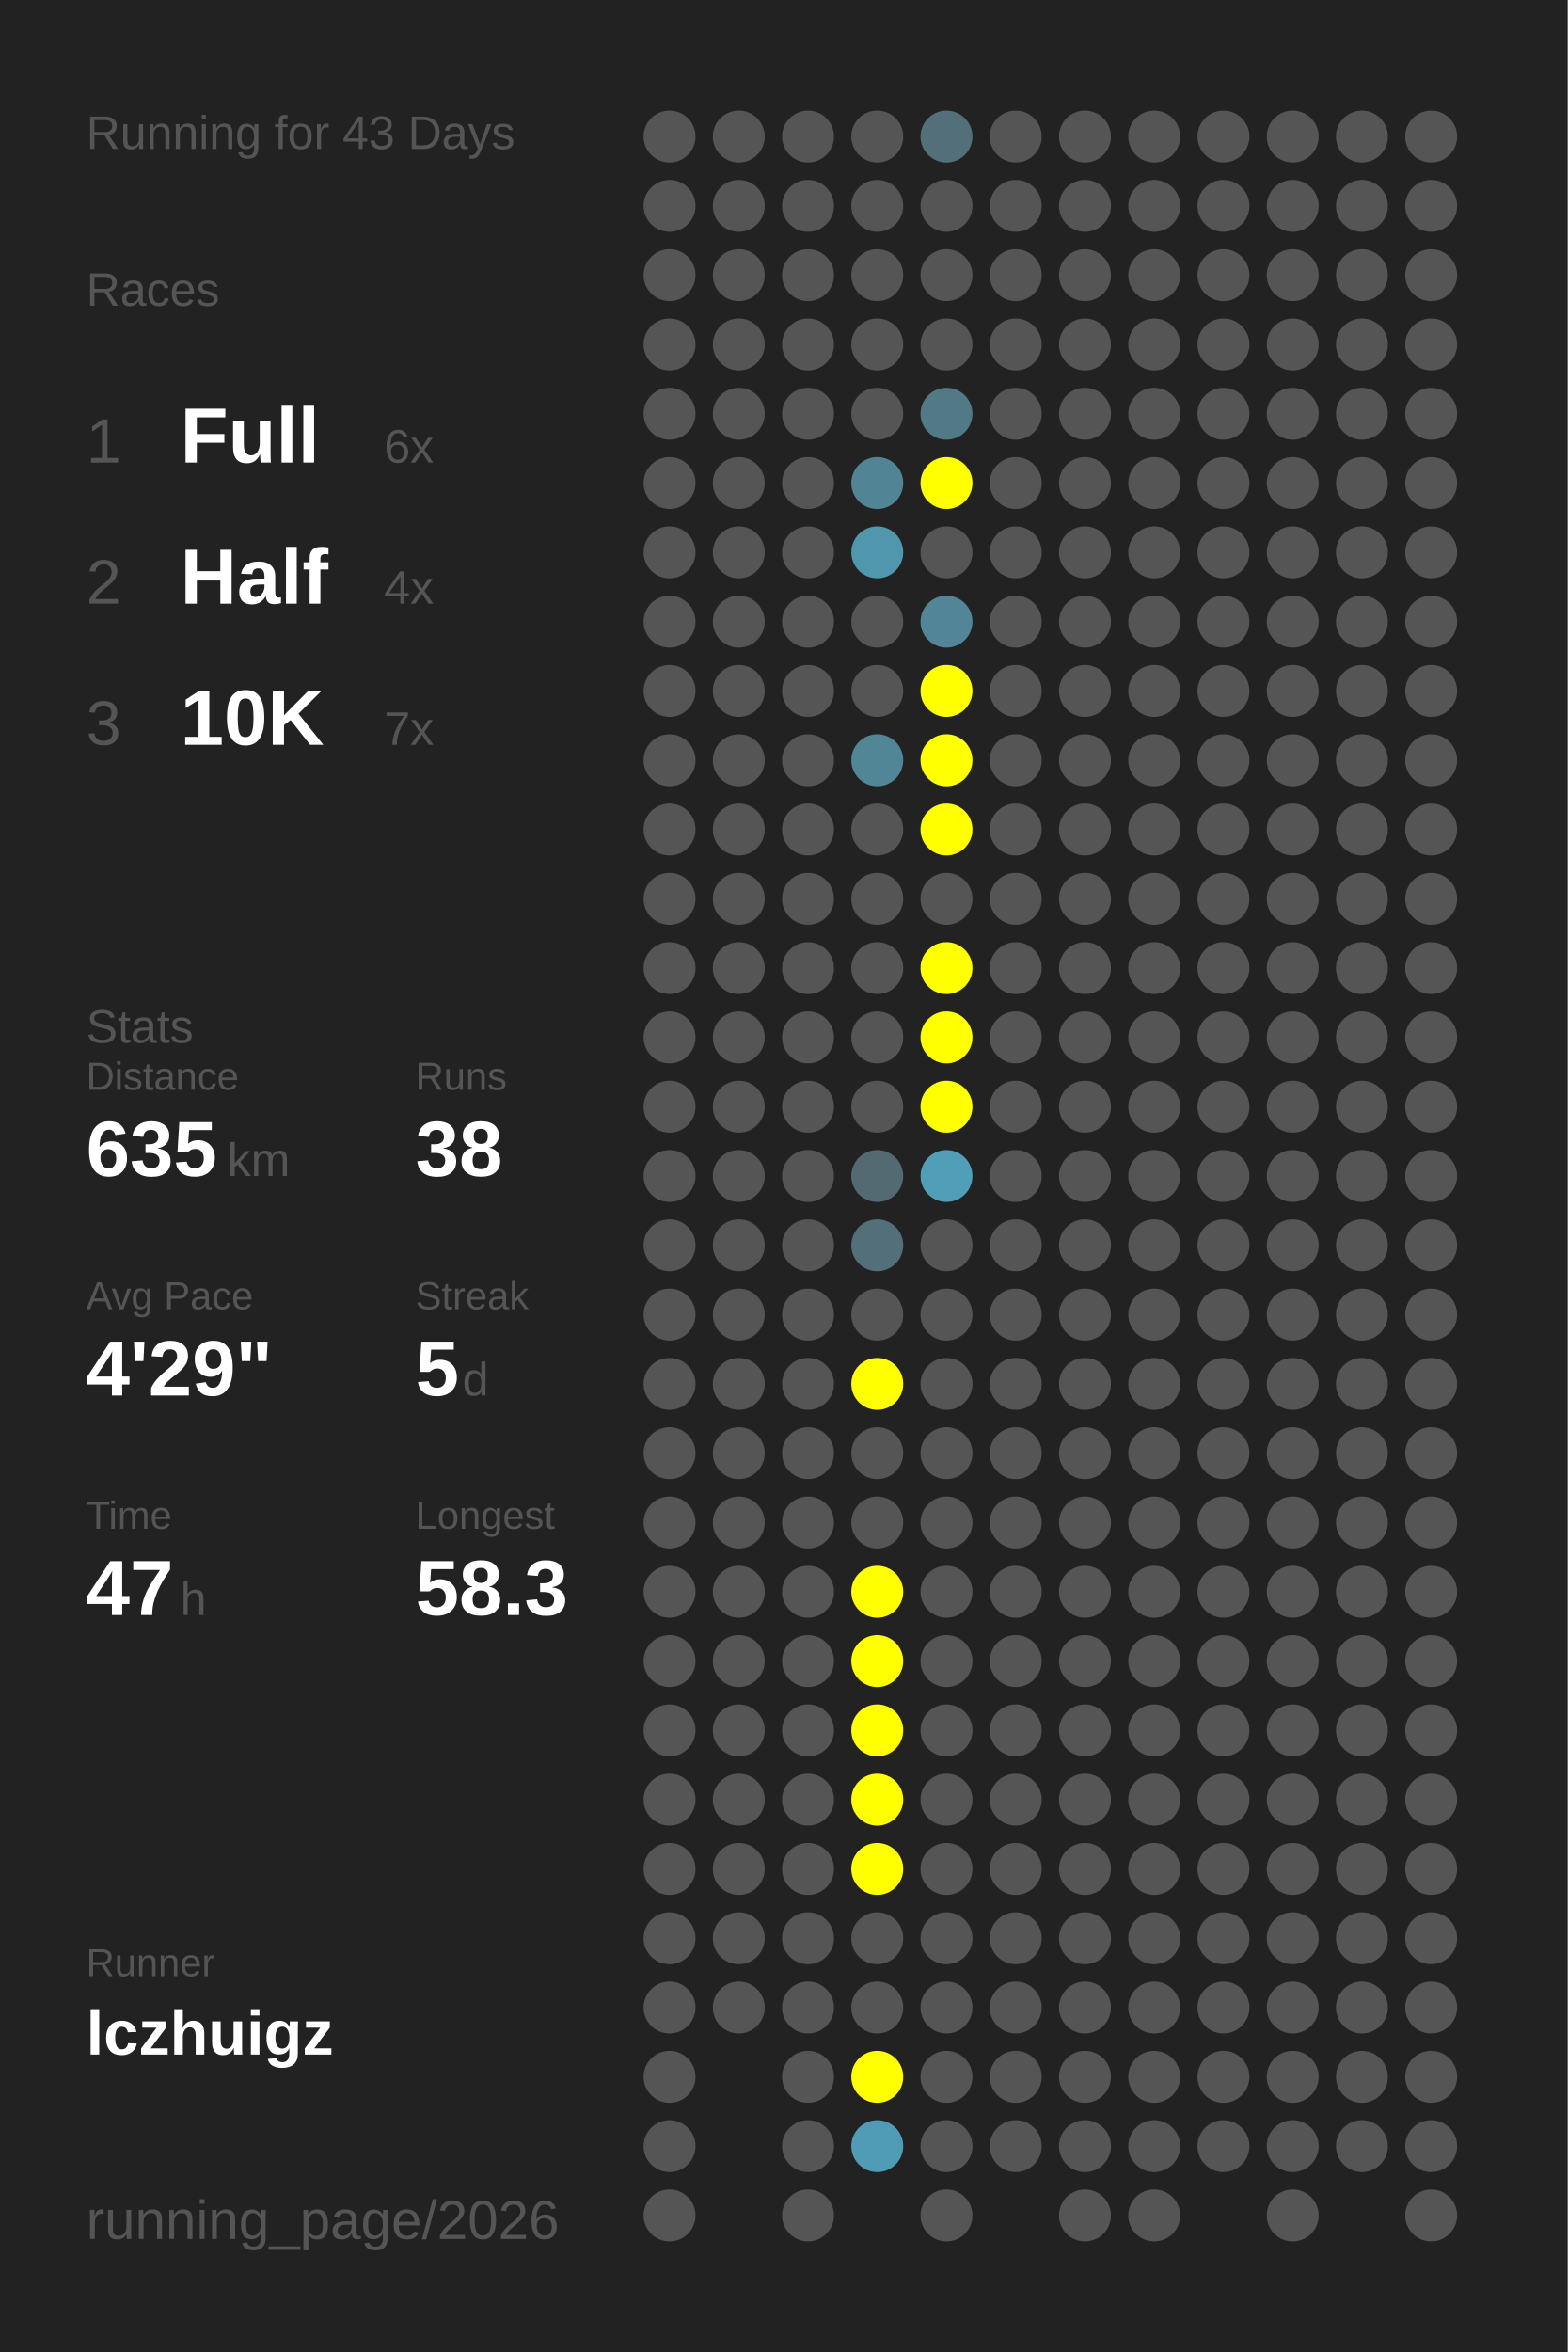
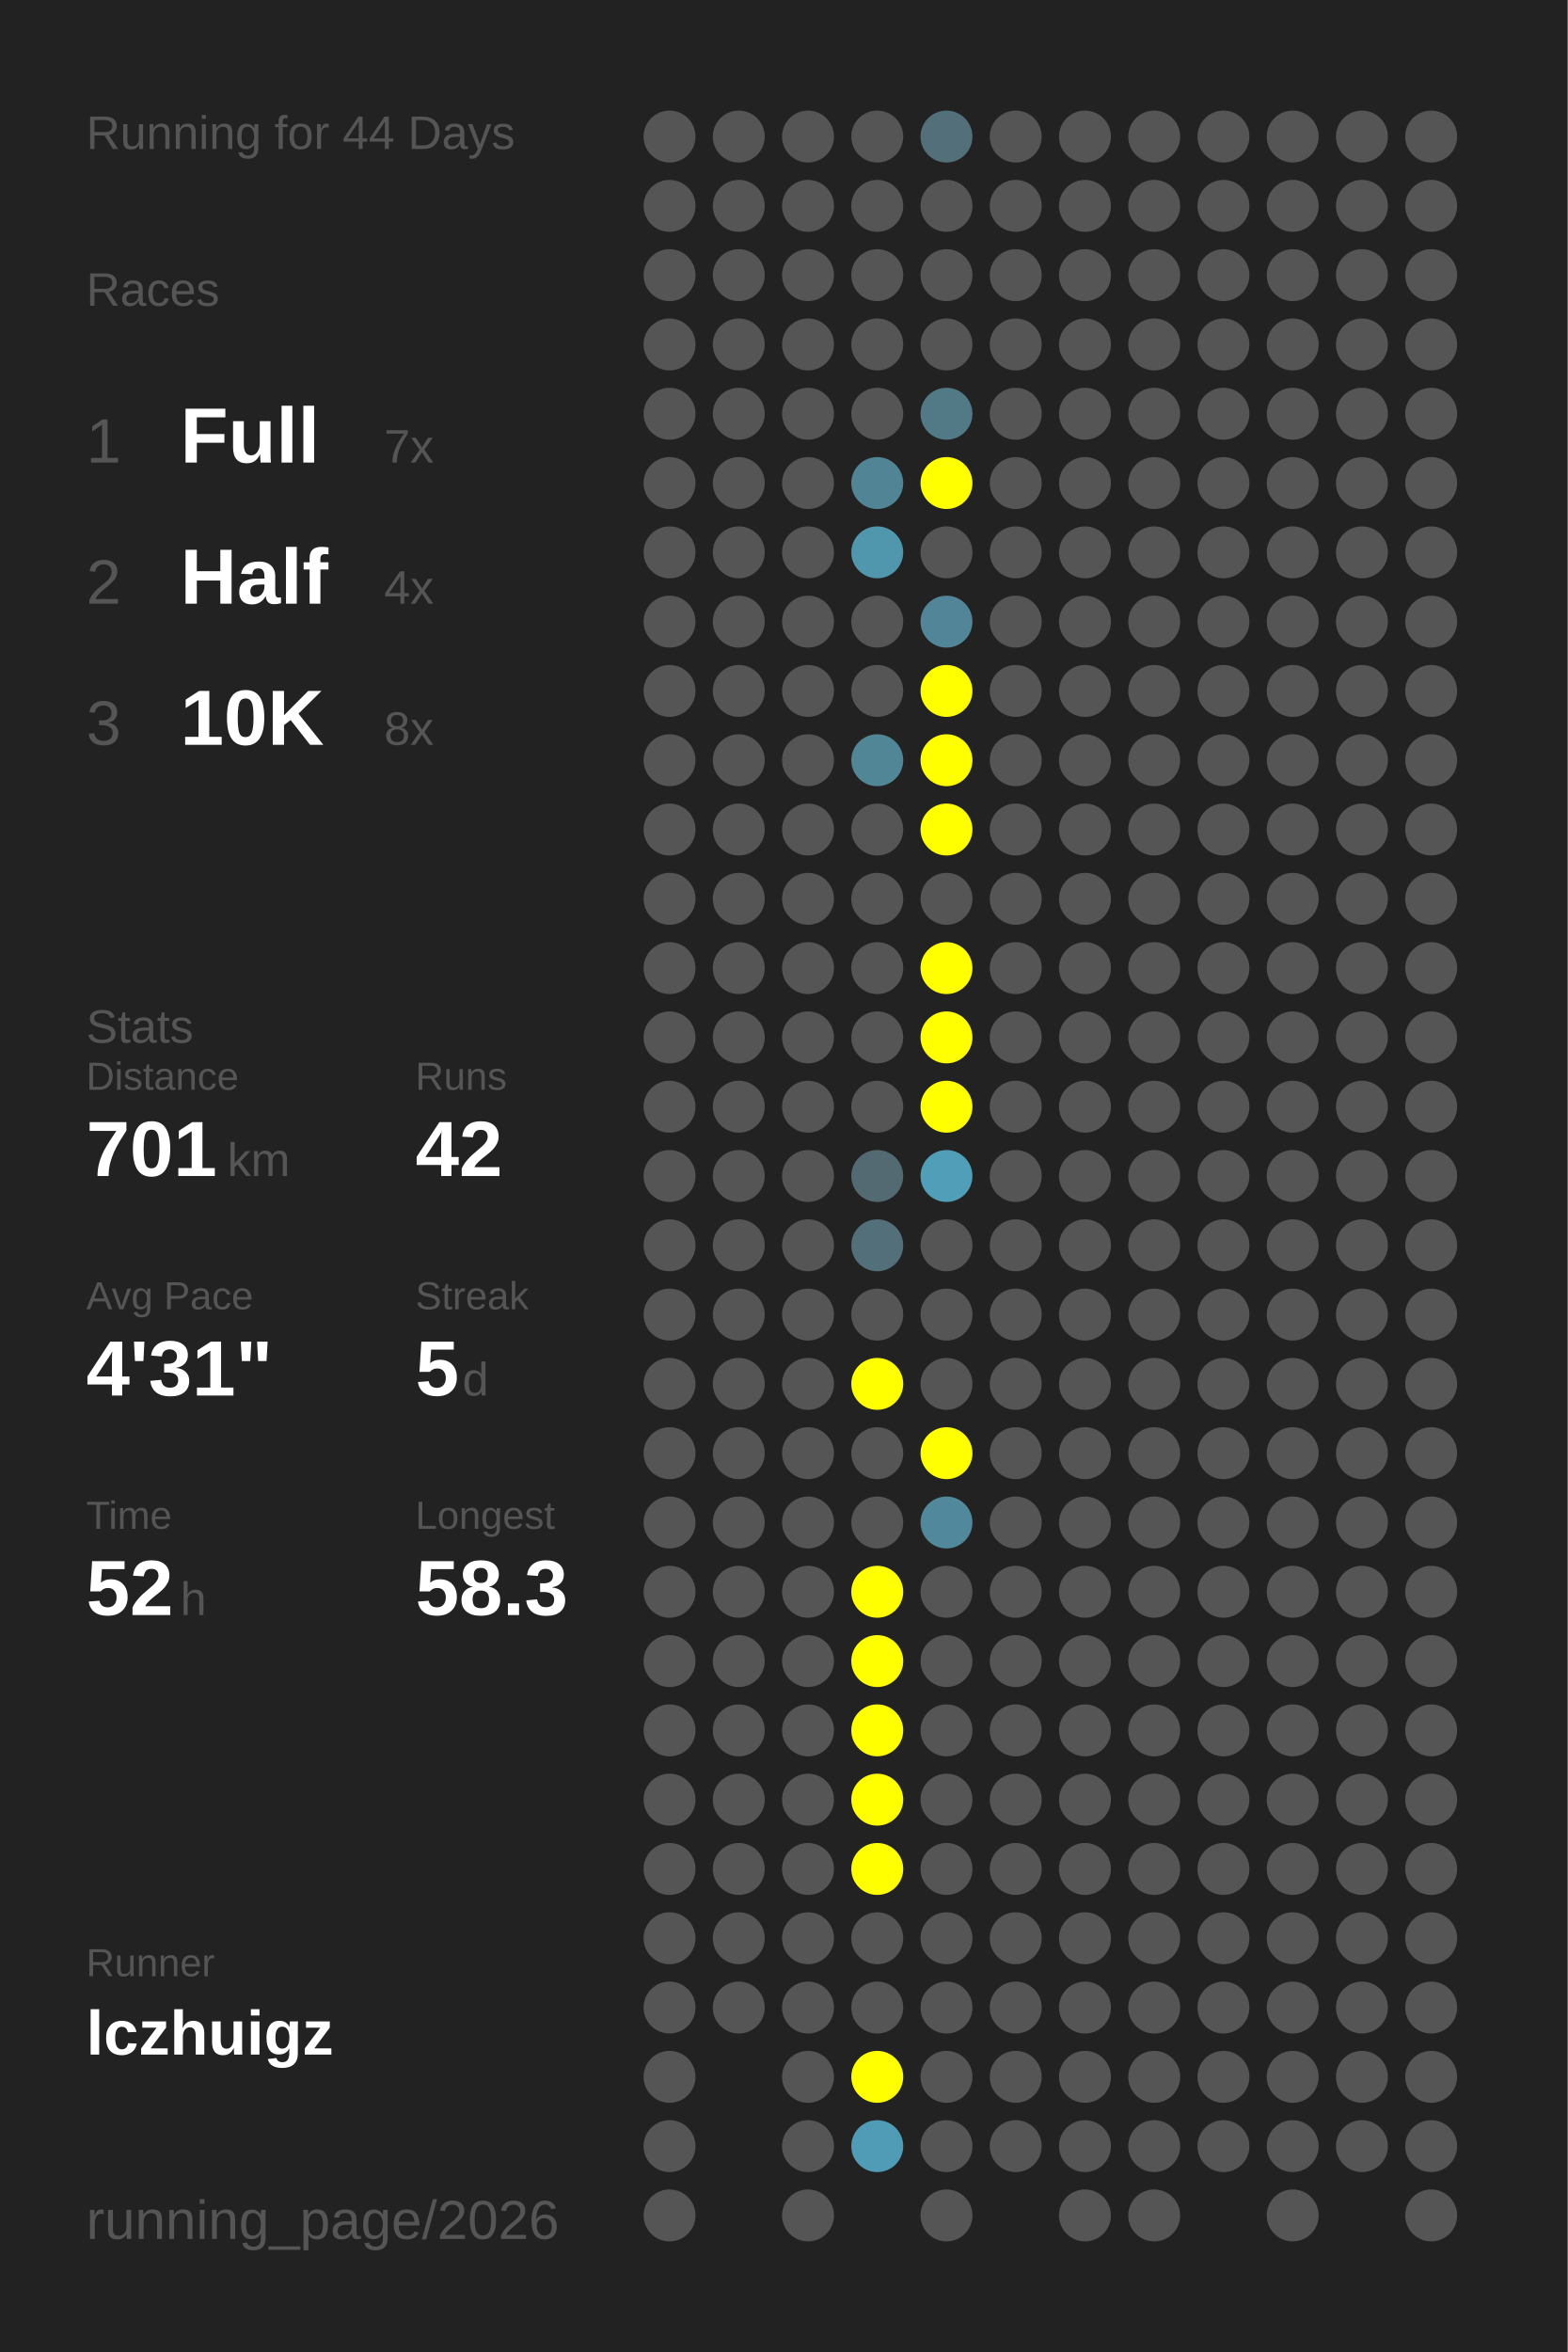
<svg xmlns="http://www.w3.org/2000/svg" baseProfile="full" height="300mm" version="1.1" viewBox="0,0,200,300" width="200mm">
  <defs />
  <rect fill="#222222" height="300" width="200" x="0" y="0" />
-   <text fill="#555555" style="font-size:6px; font-family:Arial;" x="11" y="19">Running for 43 Days</text>
+   <text fill="#555555" style="font-size:6px; font-family:Arial;" x="11" y="19">Running for 44 Days</text>
  <text fill="#555555" style="font-size:6px; font-family:Arial;" x="11" y="39">Races</text>
  <text fill="#555555" style="font-size:8px; font-family:Arial;" x="11" y="59">1</text>
  <text fill="#FFFFFF" style="font-size:10px; font-family:Arial; font-weight:bold;" x="23" y="59">Full</text>
-   <text fill="#555555" style="font-size:6px; font-family:Arial;" x="49" y="59">6x</text>
+   <text fill="#555555" style="font-size:6px; font-family:Arial;" x="49" y="59">7x</text>
  <text fill="#555555" style="font-size:8px; font-family:Arial;" x="11" y="77">2</text>
  <text fill="#FFFFFF" style="font-size:10px; font-family:Arial; font-weight:bold;" x="23" y="77">Half</text>
  <text fill="#555555" style="font-size:6px; font-family:Arial;" x="49" y="77">4x</text>
  <text fill="#555555" style="font-size:8px; font-family:Arial;" x="11" y="95">3</text>
  <text fill="#FFFFFF" style="font-size:10px; font-family:Arial; font-weight:bold;" x="23" y="95">10K</text>
-   <text fill="#555555" style="font-size:6px; font-family:Arial;" x="49" y="95">7x</text>
+   <text fill="#555555" style="font-size:6px; font-family:Arial;" x="49" y="95">8x</text>
  <text fill="#555555" style="font-size:6px; font-family:Arial;" x="11" y="133">Stats</text>
  <text fill="#555555" style="font-size:5px; font-family:Arial;" x="11" y="139">Distance</text>
-   <text fill="#FFFFFF" style="font-size:10px; font-family:Arial; font-weight:bold;" x="11" y="150">635</text>
+   <text fill="#FFFFFF" style="font-size:10px; font-family:Arial; font-weight:bold;" x="11" y="150">701</text>
  <text fill="#555555" style="font-size:6px; font-family:Arial;" x="29" y="150">km</text>
  <text fill="#555555" style="font-size:5px; font-family:Arial;" x="53" y="139">Runs</text>
-   <text fill="#FFFFFF" style="font-size:10px; font-family:Arial; font-weight:bold;" x="53" y="150">38</text>
+   <text fill="#FFFFFF" style="font-size:10px; font-family:Arial; font-weight:bold;" x="53" y="150">42</text>
  <text fill="#555555" style="font-size:5px; font-family:Arial;" x="11" y="167">Avg Pace</text>
-   <text fill="#FFFFFF" style="font-size:10px; font-family:Arial; font-weight:bold;" x="11" y="178">4'29"</text>
+   <text fill="#FFFFFF" style="font-size:10px; font-family:Arial; font-weight:bold;" x="11" y="178">4'31"</text>
  <text fill="#555555" style="font-size:5px; font-family:Arial;" x="53" y="167">Streak</text>
  <text fill="#FFFFFF" style="font-size:10px; font-family:Arial; font-weight:bold;" x="53" y="178">5</text>
  <text fill="#555555" style="font-size:6px; font-family:Arial;" x="59" y="178">d</text>
  <text fill="#555555" style="font-size:5px; font-family:Arial;" x="11" y="195">Time</text>
-   <text fill="#FFFFFF" style="font-size:10px; font-family:Arial; font-weight:bold;" x="11" y="206">47</text>
+   <text fill="#FFFFFF" style="font-size:10px; font-family:Arial; font-weight:bold;" x="11" y="206">52</text>
  <text fill="#555555" style="font-size:6px; font-family:Arial;" x="23" y="206">h</text>
  <text fill="#555555" style="font-size:5px; font-family:Arial;" x="53" y="195">Longest</text>
  <text fill="#FFFFFF" style="font-size:10px; font-family:Arial; font-weight:bold;" x="53" y="206">58.3</text>
  <text fill="#555555" style="font-size:5px; font-family:Arial;" x="11" y="252.065">Runner</text>
  <text fill="#FFFFFF" style="font-size:8px; font-family:Arial; font-weight:bold;" x="11" y="262.065">lczhuigz</text>
  <text fill="#555555" style="font-size:7px; font-family:Arial;" x="11" y="285.581">running_page/2026</text>
  <circle cx="85.417" cy="17.419" fill="#555555" r="3.312" />
  <circle cx="85.417" cy="26.258" fill="#555555" r="3.312" />
  <circle cx="85.417" cy="35.097" fill="#555555" r="3.312" />
  <circle cx="85.417" cy="43.935" fill="#555555" r="3.312" />
  <circle cx="85.417" cy="52.774" fill="#555555" r="3.312" />
  <circle cx="85.417" cy="61.613" fill="#555555" r="3.312" />
  <circle cx="85.417" cy="70.452" fill="#555555" r="3.312" />
  <circle cx="85.417" cy="79.29" fill="#555555" r="3.312" />
  <circle cx="85.417" cy="88.129" fill="#555555" r="3.312" />
  <circle cx="85.417" cy="96.968" fill="#555555" r="3.312" />
  <circle cx="85.417" cy="105.806" fill="#555555" r="3.312" />
  <circle cx="85.417" cy="114.645" fill="#555555" r="3.312" />
  <circle cx="85.417" cy="123.484" fill="#555555" r="3.312" />
  <circle cx="85.417" cy="132.323" fill="#555555" r="3.312" />
  <circle cx="85.417" cy="141.161" fill="#555555" r="3.312" />
  <circle cx="85.417" cy="150" fill="#555555" r="3.312" />
  <circle cx="85.417" cy="158.839" fill="#555555" r="3.312" />
  <circle cx="85.417" cy="167.677" fill="#555555" r="3.312" />
  <circle cx="85.417" cy="176.516" fill="#555555" r="3.312" />
  <circle cx="85.417" cy="185.355" fill="#555555" r="3.312" />
  <circle cx="85.417" cy="194.194" fill="#555555" r="3.312" />
  <circle cx="85.417" cy="203.032" fill="#555555" r="3.312" />
  <circle cx="85.417" cy="211.871" fill="#555555" r="3.312" />
  <circle cx="85.417" cy="220.71" fill="#555555" r="3.312" />
  <circle cx="85.417" cy="229.548" fill="#555555" r="3.312" />
  <circle cx="85.417" cy="238.387" fill="#555555" r="3.312" />
  <circle cx="85.417" cy="247.226" fill="#555555" r="3.312" />
  <circle cx="85.417" cy="256.065" fill="#555555" r="3.312" />
  <circle cx="85.417" cy="264.903" fill="#555555" r="3.312" />
  <circle cx="85.417" cy="273.742" fill="#555555" r="3.312" />
  <circle cx="85.417" cy="282.581" fill="#555555" r="3.312" />
  <circle cx="94.25" cy="17.419" fill="#555555" r="3.312" />
  <circle cx="94.25" cy="26.258" fill="#555555" r="3.312" />
  <circle cx="94.25" cy="35.097" fill="#555555" r="3.312" />
  <circle cx="94.25" cy="43.935" fill="#555555" r="3.312" />
  <circle cx="94.25" cy="52.774" fill="#555555" r="3.312" />
  <circle cx="94.25" cy="61.613" fill="#555555" r="3.312" />
  <circle cx="94.25" cy="70.452" fill="#555555" r="3.312" />
  <circle cx="94.25" cy="79.29" fill="#555555" r="3.312" />
  <circle cx="94.25" cy="88.129" fill="#555555" r="3.312" />
  <circle cx="94.25" cy="96.968" fill="#555555" r="3.312" />
  <circle cx="94.25" cy="105.806" fill="#555555" r="3.312" />
  <circle cx="94.25" cy="114.645" fill="#555555" r="3.312" />
  <circle cx="94.25" cy="123.484" fill="#555555" r="3.312" />
  <circle cx="94.25" cy="132.323" fill="#555555" r="3.312" />
  <circle cx="94.25" cy="141.161" fill="#555555" r="3.312" />
  <circle cx="94.25" cy="150" fill="#555555" r="3.312" />
  <circle cx="94.25" cy="158.839" fill="#555555" r="3.312" />
  <circle cx="94.25" cy="167.677" fill="#555555" r="3.312" />
  <circle cx="94.25" cy="176.516" fill="#555555" r="3.312" />
  <circle cx="94.25" cy="185.355" fill="#555555" r="3.312" />
  <circle cx="94.25" cy="194.194" fill="#555555" r="3.312" />
  <circle cx="94.25" cy="203.032" fill="#555555" r="3.312" />
  <circle cx="94.25" cy="211.871" fill="#555555" r="3.312" />
  <circle cx="94.25" cy="220.71" fill="#555555" r="3.312" />
  <circle cx="94.25" cy="229.548" fill="#555555" r="3.312" />
  <circle cx="94.25" cy="238.387" fill="#555555" r="3.312" />
  <circle cx="94.25" cy="247.226" fill="#555555" r="3.312" />
  <circle cx="94.25" cy="256.065" fill="#555555" r="3.312" />
  <circle cx="103.083" cy="17.419" fill="#555555" r="3.312" />
  <circle cx="103.083" cy="26.258" fill="#555555" r="3.312" />
  <circle cx="103.083" cy="35.097" fill="#555555" r="3.312" />
  <circle cx="103.083" cy="43.935" fill="#555555" r="3.312" />
  <circle cx="103.083" cy="52.774" fill="#555555" r="3.312" />
  <circle cx="103.083" cy="61.613" fill="#555555" r="3.312" />
  <circle cx="103.083" cy="70.452" fill="#555555" r="3.312" />
  <circle cx="103.083" cy="79.29" fill="#555555" r="3.312" />
  <circle cx="103.083" cy="88.129" fill="#555555" r="3.312" />
  <circle cx="103.083" cy="96.968" fill="#555555" r="3.312" />
  <circle cx="103.083" cy="105.806" fill="#555555" r="3.312" />
  <circle cx="103.083" cy="114.645" fill="#555555" r="3.312" />
  <circle cx="103.083" cy="123.484" fill="#555555" r="3.312" />
  <circle cx="103.083" cy="132.323" fill="#555555" r="3.312" />
  <circle cx="103.083" cy="141.161" fill="#555555" r="3.312" />
  <circle cx="103.083" cy="150" fill="#555555" r="3.312" />
  <circle cx="103.083" cy="158.839" fill="#555555" r="3.312" />
  <circle cx="103.083" cy="167.677" fill="#555555" r="3.312" />
  <circle cx="103.083" cy="176.516" fill="#555555" r="3.312" />
  <circle cx="103.083" cy="185.355" fill="#555555" r="3.312" />
  <circle cx="103.083" cy="194.194" fill="#555555" r="3.312" />
  <circle cx="103.083" cy="203.032" fill="#555555" r="3.312" />
  <circle cx="103.083" cy="211.871" fill="#555555" r="3.312" />
  <circle cx="103.083" cy="220.71" fill="#555555" r="3.312" />
  <circle cx="103.083" cy="229.548" fill="#555555" r="3.312" />
  <circle cx="103.083" cy="238.387" fill="#555555" r="3.312" />
  <circle cx="103.083" cy="247.226" fill="#555555" r="3.312" />
  <circle cx="103.083" cy="256.065" fill="#555555" r="3.312" />
  <circle cx="103.083" cy="264.903" fill="#555555" r="3.312" />
  <circle cx="103.083" cy="273.742" fill="#555555" r="3.312" />
  <circle cx="103.083" cy="282.581" fill="#555555" r="3.312" />
  <circle cx="111.917" cy="17.419" fill="#555555" r="3.312" />
  <circle cx="111.917" cy="26.258" fill="#555555" r="3.312" />
  <circle cx="111.917" cy="35.097" fill="#555555" r="3.312" />
  <circle cx="111.917" cy="43.935" fill="#555555" r="3.312" />
  <circle cx="111.917" cy="52.774" fill="#555555" r="3.312" />
  <circle cx="111.917" cy="61.613" fill="#518495" r="3.312" />
  <circle cx="111.917" cy="70.452" fill="#5096ad" r="3.312" />
  <circle cx="111.917" cy="79.29" fill="#555555" r="3.312" />
  <circle cx="111.917" cy="88.129" fill="#555555" r="3.312" />
  <circle cx="111.917" cy="96.968" fill="#518697" r="3.312" />
  <circle cx="111.917" cy="105.806" fill="#555555" r="3.312" />
  <circle cx="111.917" cy="114.645" fill="#555555" r="3.312" />
  <circle cx="111.917" cy="123.484" fill="#555555" r="3.312" />
  <circle cx="111.917" cy="132.323" fill="#555555" r="3.312" />
  <circle cx="111.917" cy="141.161" fill="#555555" r="3.312" />
  <circle cx="111.917" cy="150" fill="#536a72" r="3.312" />
  <circle cx="111.917" cy="158.839" fill="#536f79" r="3.312" />
  <circle cx="111.917" cy="167.677" fill="#555555" r="3.312" />
  <circle cx="111.917" cy="176.516" fill="#FFFF00" r="3.312" />
  <circle cx="111.917" cy="185.355" fill="#555555" r="3.312" />
  <circle cx="111.917" cy="194.194" fill="#555555" r="3.312" />
  <circle cx="111.917" cy="203.032" fill="#FFFF00" r="3.312" />
  <circle cx="111.917" cy="211.871" fill="#FFFF00" r="3.312" />
  <circle cx="111.917" cy="220.71" fill="#FFFF00" r="3.312" />
  <circle cx="111.917" cy="229.548" fill="#FFFF00" r="3.312" />
  <circle cx="111.917" cy="238.387" fill="#FFFF00" r="3.312" />
  <circle cx="111.917" cy="247.226" fill="#555555" r="3.312" />
  <circle cx="111.917" cy="256.065" fill="#555555" r="3.312" />
  <circle cx="111.917" cy="264.903" fill="#FFFF00" r="3.312" />
  <circle cx="111.917" cy="273.742" fill="#509bb5" r="3.312" />
  <circle cx="120.75" cy="17.419" fill="#536f79" r="3.312" />
  <circle cx="120.75" cy="26.258" fill="#555555" r="3.312" />
  <circle cx="120.75" cy="35.097" fill="#555555" r="3.312" />
  <circle cx="120.75" cy="43.935" fill="#555555" r="3.312" />
  <circle cx="120.75" cy="52.774" fill="#527986" r="3.312" />
  <circle cx="120.75" cy="61.613" fill="#FFFF00" r="3.312" />
  <circle cx="120.75" cy="70.452" fill="#555555" r="3.312" />
  <circle cx="120.75" cy="79.29" fill="#518597" r="3.312" />
  <circle cx="120.75" cy="88.129" fill="#FFFF00" r="3.312" />
  <circle cx="120.75" cy="96.968" fill="#FFFF00" r="3.312" />
  <circle cx="120.75" cy="105.806" fill="#FFFF00" r="3.312" />
  <circle cx="120.75" cy="114.645" fill="#555555" r="3.312" />
  <circle cx="120.75" cy="123.484" fill="#FFFF00" r="3.312" />
  <circle cx="120.75" cy="132.323" fill="#FFFF00" r="3.312" />
  <circle cx="120.75" cy="141.161" fill="#FFFF00" r="3.312" />
  <circle cx="120.75" cy="150" fill="#509eb8" r="3.312" />
  <circle cx="120.75" cy="158.839" fill="#555555" r="3.312" />
  <circle cx="120.75" cy="167.677" fill="#555555" r="3.312" />
  <circle cx="120.75" cy="176.516" fill="#555555" r="3.312" />
-   <circle cx="120.75" cy="185.355" fill="#555555" r="3.312" />
-   <circle cx="120.75" cy="194.194" fill="#555555" r="3.312" />
+   <circle cx="120.75" cy="185.355" fill="#FFFF00" r="3.312" />
+   <circle cx="120.75" cy="194.194" fill="#51889b" r="3.312" />
  <circle cx="120.75" cy="203.032" fill="#555555" r="3.312" />
  <circle cx="120.75" cy="211.871" fill="#555555" r="3.312" />
  <circle cx="120.75" cy="220.71" fill="#555555" r="3.312" />
  <circle cx="120.75" cy="229.548" fill="#555555" r="3.312" />
  <circle cx="120.75" cy="238.387" fill="#555555" r="3.312" />
  <circle cx="120.75" cy="247.226" fill="#555555" r="3.312" />
  <circle cx="120.75" cy="256.065" fill="#555555" r="3.312" />
  <circle cx="120.75" cy="264.903" fill="#555555" r="3.312" />
  <circle cx="120.75" cy="273.742" fill="#555555" r="3.312" />
  <circle cx="120.75" cy="282.581" fill="#555555" r="3.312" />
  <circle cx="129.583" cy="17.419" fill="#555555" r="3.312" />
  <circle cx="129.583" cy="26.258" fill="#555555" r="3.312" />
  <circle cx="129.583" cy="35.097" fill="#555555" r="3.312" />
  <circle cx="129.583" cy="43.935" fill="#555555" r="3.312" />
  <circle cx="129.583" cy="52.774" fill="#555555" r="3.312" />
  <circle cx="129.583" cy="61.613" fill="#555555" r="3.312" />
  <circle cx="129.583" cy="70.452" fill="#555555" r="3.312" />
  <circle cx="129.583" cy="79.29" fill="#555555" r="3.312" />
  <circle cx="129.583" cy="88.129" fill="#555555" r="3.312" />
  <circle cx="129.583" cy="96.968" fill="#555555" r="3.312" />
  <circle cx="129.583" cy="105.806" fill="#555555" r="3.312" />
  <circle cx="129.583" cy="114.645" fill="#555555" r="3.312" />
  <circle cx="129.583" cy="123.484" fill="#555555" r="3.312" />
  <circle cx="129.583" cy="132.323" fill="#555555" r="3.312" />
  <circle cx="129.583" cy="141.161" fill="#555555" r="3.312" />
  <circle cx="129.583" cy="150" fill="#555555" r="3.312" />
  <circle cx="129.583" cy="158.839" fill="#555555" r="3.312" />
  <circle cx="129.583" cy="167.677" fill="#555555" r="3.312" />
  <circle cx="129.583" cy="176.516" fill="#555555" r="3.312" />
  <circle cx="129.583" cy="185.355" fill="#555555" r="3.312" />
  <circle cx="129.583" cy="194.194" fill="#555555" r="3.312" />
  <circle cx="129.583" cy="203.032" fill="#555555" r="3.312" />
  <circle cx="129.583" cy="211.871" fill="#555555" r="3.312" />
  <circle cx="129.583" cy="220.71" fill="#555555" r="3.312" />
  <circle cx="129.583" cy="229.548" fill="#555555" r="3.312" />
  <circle cx="129.583" cy="238.387" fill="#555555" r="3.312" />
  <circle cx="129.583" cy="247.226" fill="#555555" r="3.312" />
  <circle cx="129.583" cy="256.065" fill="#555555" r="3.312" />
  <circle cx="129.583" cy="264.903" fill="#555555" r="3.312" />
  <circle cx="129.583" cy="273.742" fill="#555555" r="3.312" />
  <circle cx="138.417" cy="17.419" fill="#555555" r="3.312" />
  <circle cx="138.417" cy="26.258" fill="#555555" r="3.312" />
  <circle cx="138.417" cy="35.097" fill="#555555" r="3.312" />
  <circle cx="138.417" cy="43.935" fill="#555555" r="3.312" />
  <circle cx="138.417" cy="52.774" fill="#555555" r="3.312" />
  <circle cx="138.417" cy="61.613" fill="#555555" r="3.312" />
  <circle cx="138.417" cy="70.452" fill="#555555" r="3.312" />
  <circle cx="138.417" cy="79.29" fill="#555555" r="3.312" />
  <circle cx="138.417" cy="88.129" fill="#555555" r="3.312" />
  <circle cx="138.417" cy="96.968" fill="#555555" r="3.312" />
  <circle cx="138.417" cy="105.806" fill="#555555" r="3.312" />
  <circle cx="138.417" cy="114.645" fill="#555555" r="3.312" />
  <circle cx="138.417" cy="123.484" fill="#555555" r="3.312" />
  <circle cx="138.417" cy="132.323" fill="#555555" r="3.312" />
  <circle cx="138.417" cy="141.161" fill="#555555" r="3.312" />
  <circle cx="138.417" cy="150" fill="#555555" r="3.312" />
  <circle cx="138.417" cy="158.839" fill="#555555" r="3.312" />
  <circle cx="138.417" cy="167.677" fill="#555555" r="3.312" />
  <circle cx="138.417" cy="176.516" fill="#555555" r="3.312" />
  <circle cx="138.417" cy="185.355" fill="#555555" r="3.312" />
  <circle cx="138.417" cy="194.194" fill="#555555" r="3.312" />
  <circle cx="138.417" cy="203.032" fill="#555555" r="3.312" />
  <circle cx="138.417" cy="211.871" fill="#555555" r="3.312" />
  <circle cx="138.417" cy="220.71" fill="#555555" r="3.312" />
  <circle cx="138.417" cy="229.548" fill="#555555" r="3.312" />
  <circle cx="138.417" cy="238.387" fill="#555555" r="3.312" />
  <circle cx="138.417" cy="247.226" fill="#555555" r="3.312" />
  <circle cx="138.417" cy="256.065" fill="#555555" r="3.312" />
  <circle cx="138.417" cy="264.903" fill="#555555" r="3.312" />
  <circle cx="138.417" cy="273.742" fill="#555555" r="3.312" />
  <circle cx="138.417" cy="282.581" fill="#555555" r="3.312" />
  <circle cx="147.25" cy="17.419" fill="#555555" r="3.312" />
  <circle cx="147.25" cy="26.258" fill="#555555" r="3.312" />
  <circle cx="147.25" cy="35.097" fill="#555555" r="3.312" />
  <circle cx="147.25" cy="43.935" fill="#555555" r="3.312" />
  <circle cx="147.25" cy="52.774" fill="#555555" r="3.312" />
  <circle cx="147.25" cy="61.613" fill="#555555" r="3.312" />
  <circle cx="147.25" cy="70.452" fill="#555555" r="3.312" />
  <circle cx="147.25" cy="79.29" fill="#555555" r="3.312" />
  <circle cx="147.25" cy="88.129" fill="#555555" r="3.312" />
  <circle cx="147.25" cy="96.968" fill="#555555" r="3.312" />
  <circle cx="147.25" cy="105.806" fill="#555555" r="3.312" />
  <circle cx="147.25" cy="114.645" fill="#555555" r="3.312" />
  <circle cx="147.25" cy="123.484" fill="#555555" r="3.312" />
  <circle cx="147.25" cy="132.323" fill="#555555" r="3.312" />
  <circle cx="147.25" cy="141.161" fill="#555555" r="3.312" />
  <circle cx="147.25" cy="150" fill="#555555" r="3.312" />
  <circle cx="147.25" cy="158.839" fill="#555555" r="3.312" />
  <circle cx="147.25" cy="167.677" fill="#555555" r="3.312" />
  <circle cx="147.25" cy="176.516" fill="#555555" r="3.312" />
  <circle cx="147.25" cy="185.355" fill="#555555" r="3.312" />
  <circle cx="147.25" cy="194.194" fill="#555555" r="3.312" />
  <circle cx="147.25" cy="203.032" fill="#555555" r="3.312" />
  <circle cx="147.25" cy="211.871" fill="#555555" r="3.312" />
  <circle cx="147.25" cy="220.71" fill="#555555" r="3.312" />
  <circle cx="147.25" cy="229.548" fill="#555555" r="3.312" />
  <circle cx="147.25" cy="238.387" fill="#555555" r="3.312" />
  <circle cx="147.25" cy="247.226" fill="#555555" r="3.312" />
  <circle cx="147.25" cy="256.065" fill="#555555" r="3.312" />
  <circle cx="147.25" cy="264.903" fill="#555555" r="3.312" />
  <circle cx="147.25" cy="273.742" fill="#555555" r="3.312" />
  <circle cx="147.25" cy="282.581" fill="#555555" r="3.312" />
  <circle cx="156.083" cy="17.419" fill="#555555" r="3.312" />
  <circle cx="156.083" cy="26.258" fill="#555555" r="3.312" />
  <circle cx="156.083" cy="35.097" fill="#555555" r="3.312" />
  <circle cx="156.083" cy="43.935" fill="#555555" r="3.312" />
  <circle cx="156.083" cy="52.774" fill="#555555" r="3.312" />
  <circle cx="156.083" cy="61.613" fill="#555555" r="3.312" />
  <circle cx="156.083" cy="70.452" fill="#555555" r="3.312" />
  <circle cx="156.083" cy="79.29" fill="#555555" r="3.312" />
  <circle cx="156.083" cy="88.129" fill="#555555" r="3.312" />
  <circle cx="156.083" cy="96.968" fill="#555555" r="3.312" />
  <circle cx="156.083" cy="105.806" fill="#555555" r="3.312" />
  <circle cx="156.083" cy="114.645" fill="#555555" r="3.312" />
  <circle cx="156.083" cy="123.484" fill="#555555" r="3.312" />
  <circle cx="156.083" cy="132.323" fill="#555555" r="3.312" />
  <circle cx="156.083" cy="141.161" fill="#555555" r="3.312" />
  <circle cx="156.083" cy="150" fill="#555555" r="3.312" />
  <circle cx="156.083" cy="158.839" fill="#555555" r="3.312" />
  <circle cx="156.083" cy="167.677" fill="#555555" r="3.312" />
  <circle cx="156.083" cy="176.516" fill="#555555" r="3.312" />
  <circle cx="156.083" cy="185.355" fill="#555555" r="3.312" />
  <circle cx="156.083" cy="194.194" fill="#555555" r="3.312" />
  <circle cx="156.083" cy="203.032" fill="#555555" r="3.312" />
  <circle cx="156.083" cy="211.871" fill="#555555" r="3.312" />
  <circle cx="156.083" cy="220.71" fill="#555555" r="3.312" />
  <circle cx="156.083" cy="229.548" fill="#555555" r="3.312" />
  <circle cx="156.083" cy="238.387" fill="#555555" r="3.312" />
  <circle cx="156.083" cy="247.226" fill="#555555" r="3.312" />
  <circle cx="156.083" cy="256.065" fill="#555555" r="3.312" />
  <circle cx="156.083" cy="264.903" fill="#555555" r="3.312" />
  <circle cx="156.083" cy="273.742" fill="#555555" r="3.312" />
  <circle cx="164.917" cy="17.419" fill="#555555" r="3.312" />
  <circle cx="164.917" cy="26.258" fill="#555555" r="3.312" />
  <circle cx="164.917" cy="35.097" fill="#555555" r="3.312" />
  <circle cx="164.917" cy="43.935" fill="#555555" r="3.312" />
  <circle cx="164.917" cy="52.774" fill="#555555" r="3.312" />
  <circle cx="164.917" cy="61.613" fill="#555555" r="3.312" />
  <circle cx="164.917" cy="70.452" fill="#555555" r="3.312" />
  <circle cx="164.917" cy="79.29" fill="#555555" r="3.312" />
  <circle cx="164.917" cy="88.129" fill="#555555" r="3.312" />
  <circle cx="164.917" cy="96.968" fill="#555555" r="3.312" />
  <circle cx="164.917" cy="105.806" fill="#555555" r="3.312" />
  <circle cx="164.917" cy="114.645" fill="#555555" r="3.312" />
  <circle cx="164.917" cy="123.484" fill="#555555" r="3.312" />
  <circle cx="164.917" cy="132.323" fill="#555555" r="3.312" />
  <circle cx="164.917" cy="141.161" fill="#555555" r="3.312" />
  <circle cx="164.917" cy="150" fill="#555555" r="3.312" />
  <circle cx="164.917" cy="158.839" fill="#555555" r="3.312" />
  <circle cx="164.917" cy="167.677" fill="#555555" r="3.312" />
  <circle cx="164.917" cy="176.516" fill="#555555" r="3.312" />
  <circle cx="164.917" cy="185.355" fill="#555555" r="3.312" />
  <circle cx="164.917" cy="194.194" fill="#555555" r="3.312" />
  <circle cx="164.917" cy="203.032" fill="#555555" r="3.312" />
  <circle cx="164.917" cy="211.871" fill="#555555" r="3.312" />
  <circle cx="164.917" cy="220.71" fill="#555555" r="3.312" />
  <circle cx="164.917" cy="229.548" fill="#555555" r="3.312" />
  <circle cx="164.917" cy="238.387" fill="#555555" r="3.312" />
  <circle cx="164.917" cy="247.226" fill="#555555" r="3.312" />
  <circle cx="164.917" cy="256.065" fill="#555555" r="3.312" />
  <circle cx="164.917" cy="264.903" fill="#555555" r="3.312" />
  <circle cx="164.917" cy="273.742" fill="#555555" r="3.312" />
  <circle cx="164.917" cy="282.581" fill="#555555" r="3.312" />
  <circle cx="173.75" cy="17.419" fill="#555555" r="3.312" />
  <circle cx="173.75" cy="26.258" fill="#555555" r="3.312" />
  <circle cx="173.75" cy="35.097" fill="#555555" r="3.312" />
  <circle cx="173.75" cy="43.935" fill="#555555" r="3.312" />
  <circle cx="173.75" cy="52.774" fill="#555555" r="3.312" />
  <circle cx="173.75" cy="61.613" fill="#555555" r="3.312" />
  <circle cx="173.75" cy="70.452" fill="#555555" r="3.312" />
  <circle cx="173.75" cy="79.29" fill="#555555" r="3.312" />
  <circle cx="173.75" cy="88.129" fill="#555555" r="3.312" />
  <circle cx="173.75" cy="96.968" fill="#555555" r="3.312" />
  <circle cx="173.75" cy="105.806" fill="#555555" r="3.312" />
  <circle cx="173.75" cy="114.645" fill="#555555" r="3.312" />
  <circle cx="173.75" cy="123.484" fill="#555555" r="3.312" />
  <circle cx="173.75" cy="132.323" fill="#555555" r="3.312" />
  <circle cx="173.75" cy="141.161" fill="#555555" r="3.312" />
  <circle cx="173.75" cy="150" fill="#555555" r="3.312" />
  <circle cx="173.75" cy="158.839" fill="#555555" r="3.312" />
  <circle cx="173.75" cy="167.677" fill="#555555" r="3.312" />
  <circle cx="173.75" cy="176.516" fill="#555555" r="3.312" />
  <circle cx="173.75" cy="185.355" fill="#555555" r="3.312" />
  <circle cx="173.75" cy="194.194" fill="#555555" r="3.312" />
  <circle cx="173.75" cy="203.032" fill="#555555" r="3.312" />
  <circle cx="173.75" cy="211.871" fill="#555555" r="3.312" />
  <circle cx="173.75" cy="220.71" fill="#555555" r="3.312" />
  <circle cx="173.75" cy="229.548" fill="#555555" r="3.312" />
  <circle cx="173.75" cy="238.387" fill="#555555" r="3.312" />
  <circle cx="173.75" cy="247.226" fill="#555555" r="3.312" />
  <circle cx="173.75" cy="256.065" fill="#555555" r="3.312" />
  <circle cx="173.75" cy="264.903" fill="#555555" r="3.312" />
  <circle cx="173.75" cy="273.742" fill="#555555" r="3.312" />
  <circle cx="182.583" cy="17.419" fill="#555555" r="3.312" />
  <circle cx="182.583" cy="26.258" fill="#555555" r="3.312" />
  <circle cx="182.583" cy="35.097" fill="#555555" r="3.312" />
  <circle cx="182.583" cy="43.935" fill="#555555" r="3.312" />
  <circle cx="182.583" cy="52.774" fill="#555555" r="3.312" />
  <circle cx="182.583" cy="61.613" fill="#555555" r="3.312" />
  <circle cx="182.583" cy="70.452" fill="#555555" r="3.312" />
  <circle cx="182.583" cy="79.29" fill="#555555" r="3.312" />
  <circle cx="182.583" cy="88.129" fill="#555555" r="3.312" />
  <circle cx="182.583" cy="96.968" fill="#555555" r="3.312" />
  <circle cx="182.583" cy="105.806" fill="#555555" r="3.312" />
  <circle cx="182.583" cy="114.645" fill="#555555" r="3.312" />
  <circle cx="182.583" cy="123.484" fill="#555555" r="3.312" />
  <circle cx="182.583" cy="132.323" fill="#555555" r="3.312" />
  <circle cx="182.583" cy="141.161" fill="#555555" r="3.312" />
  <circle cx="182.583" cy="150" fill="#555555" r="3.312" />
  <circle cx="182.583" cy="158.839" fill="#555555" r="3.312" />
  <circle cx="182.583" cy="167.677" fill="#555555" r="3.312" />
  <circle cx="182.583" cy="176.516" fill="#555555" r="3.312" />
  <circle cx="182.583" cy="185.355" fill="#555555" r="3.312" />
  <circle cx="182.583" cy="194.194" fill="#555555" r="3.312" />
  <circle cx="182.583" cy="203.032" fill="#555555" r="3.312" />
  <circle cx="182.583" cy="211.871" fill="#555555" r="3.312" />
  <circle cx="182.583" cy="220.71" fill="#555555" r="3.312" />
  <circle cx="182.583" cy="229.548" fill="#555555" r="3.312" />
  <circle cx="182.583" cy="238.387" fill="#555555" r="3.312" />
  <circle cx="182.583" cy="247.226" fill="#555555" r="3.312" />
  <circle cx="182.583" cy="256.065" fill="#555555" r="3.312" />
  <circle cx="182.583" cy="264.903" fill="#555555" r="3.312" />
  <circle cx="182.583" cy="273.742" fill="#555555" r="3.312" />
  <circle cx="182.583" cy="282.581" fill="#555555" r="3.312" />
</svg>
